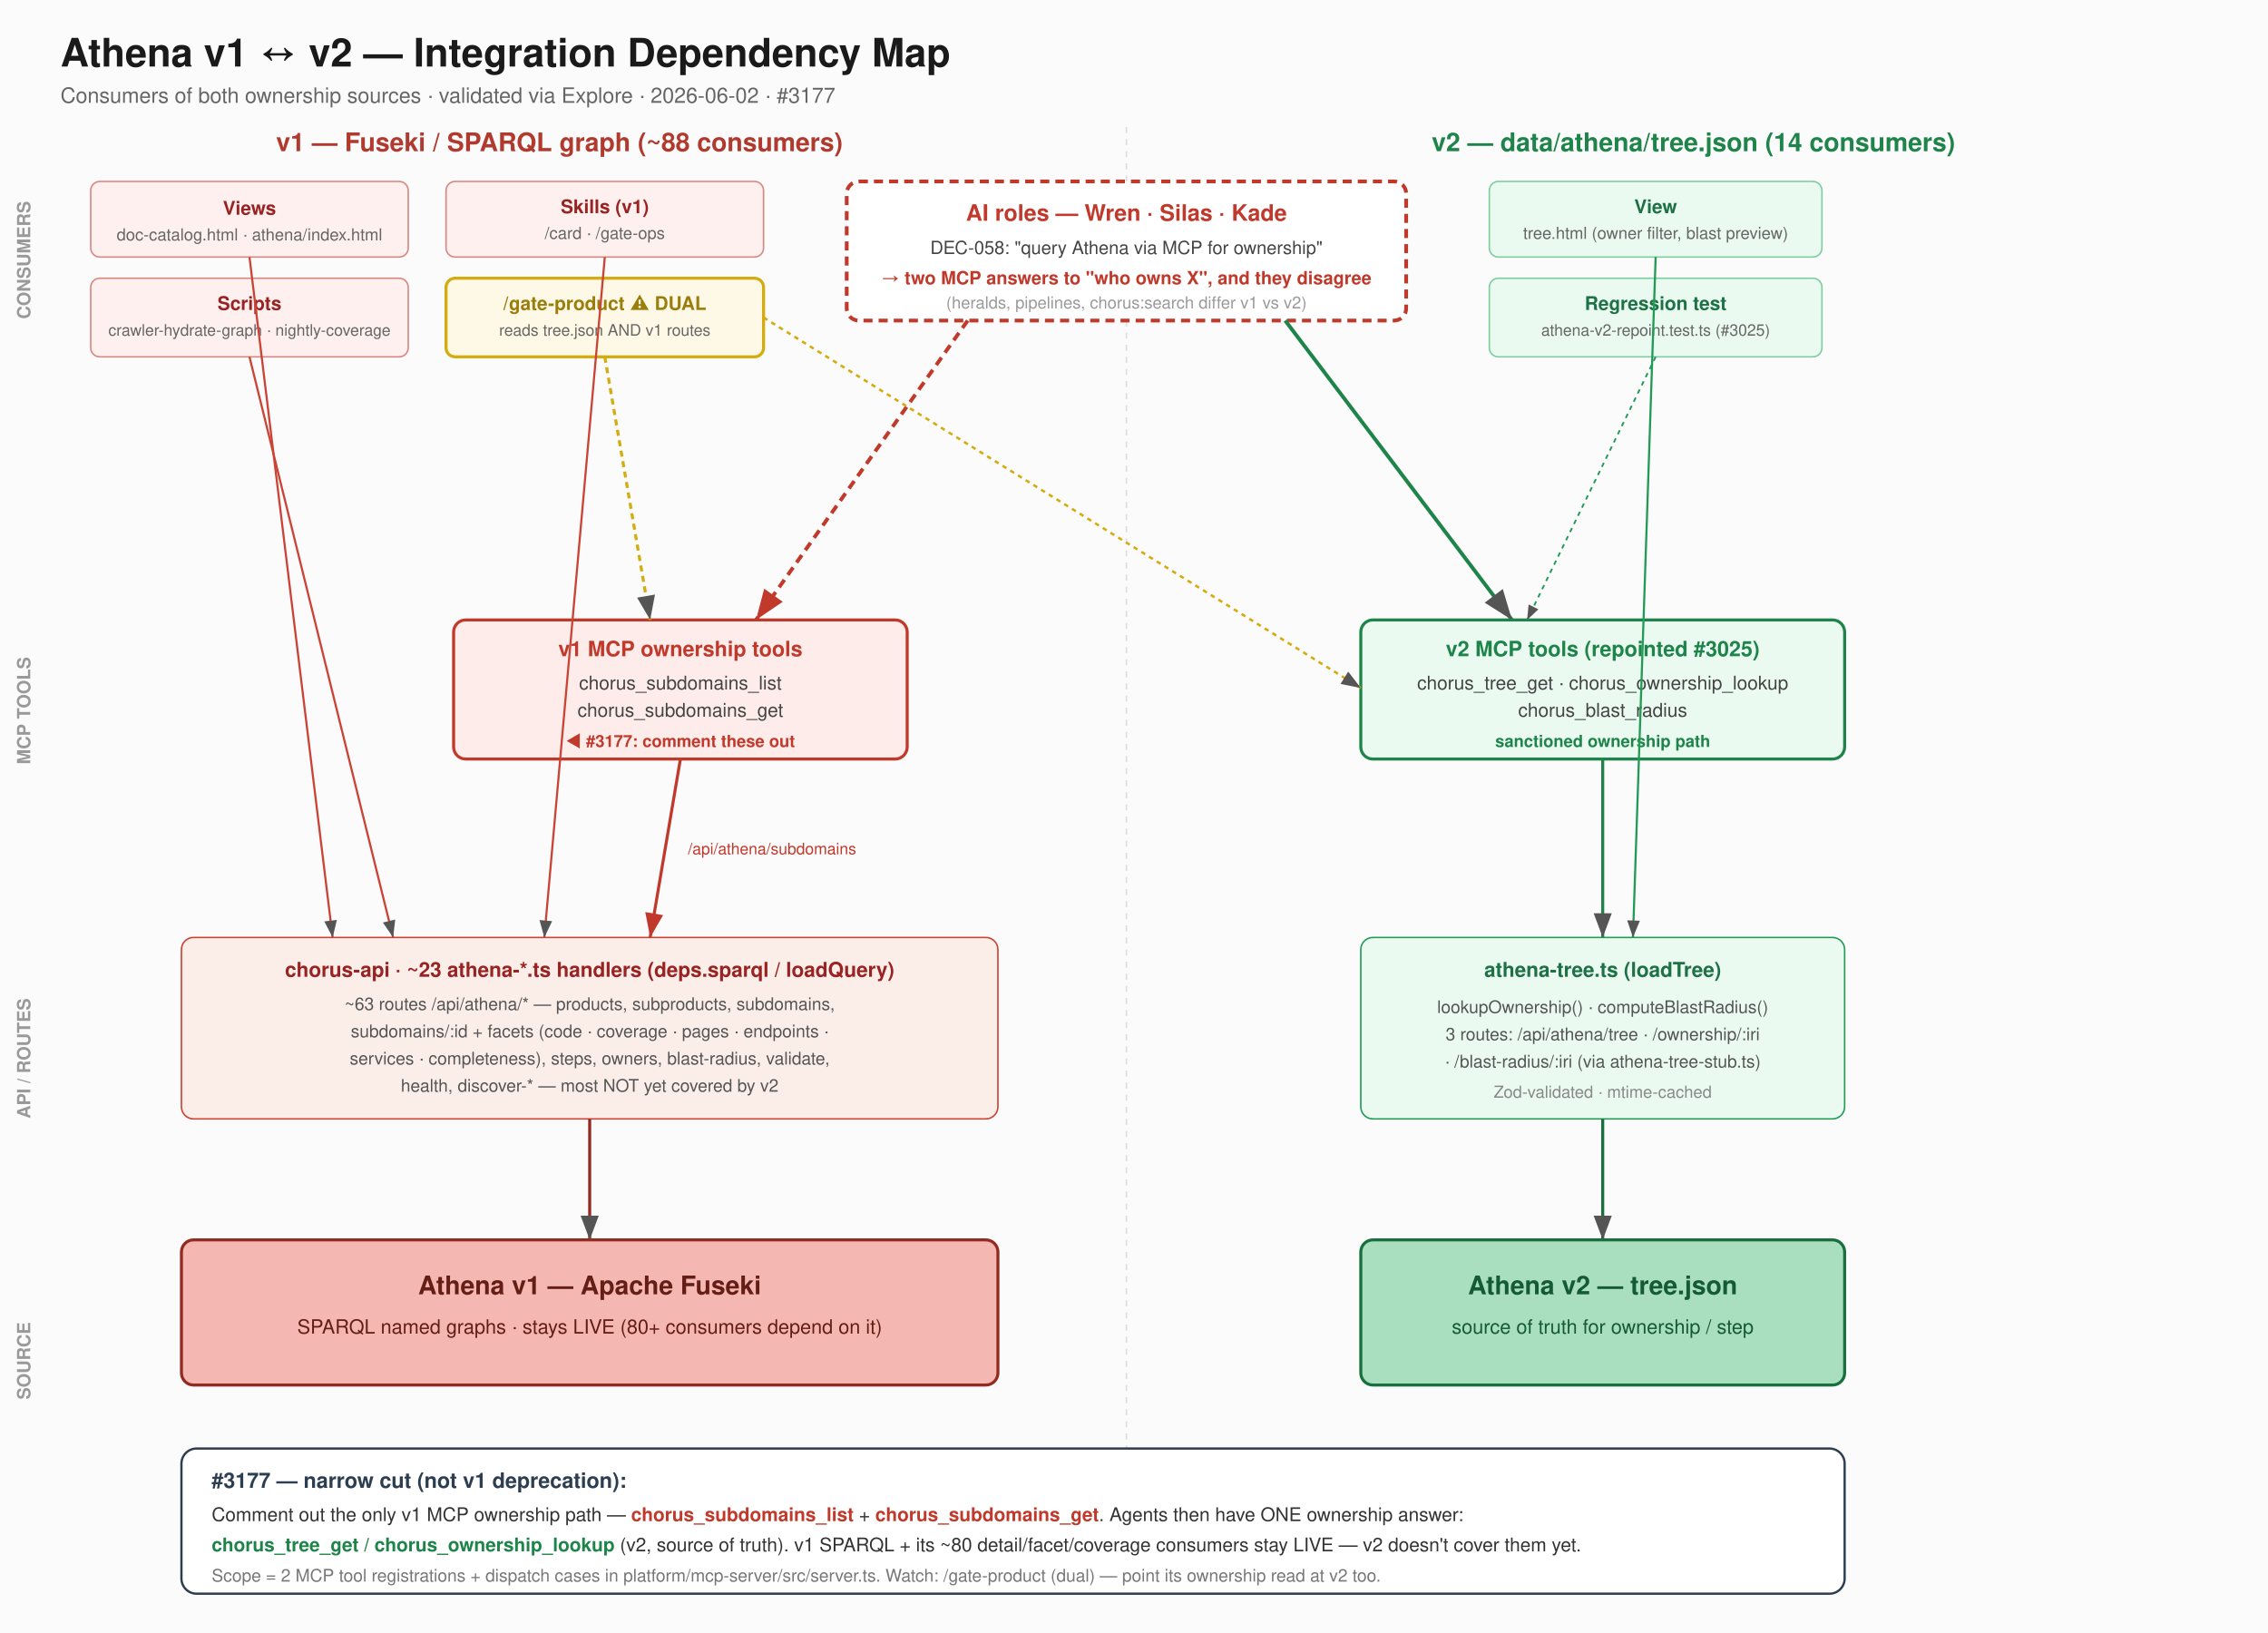
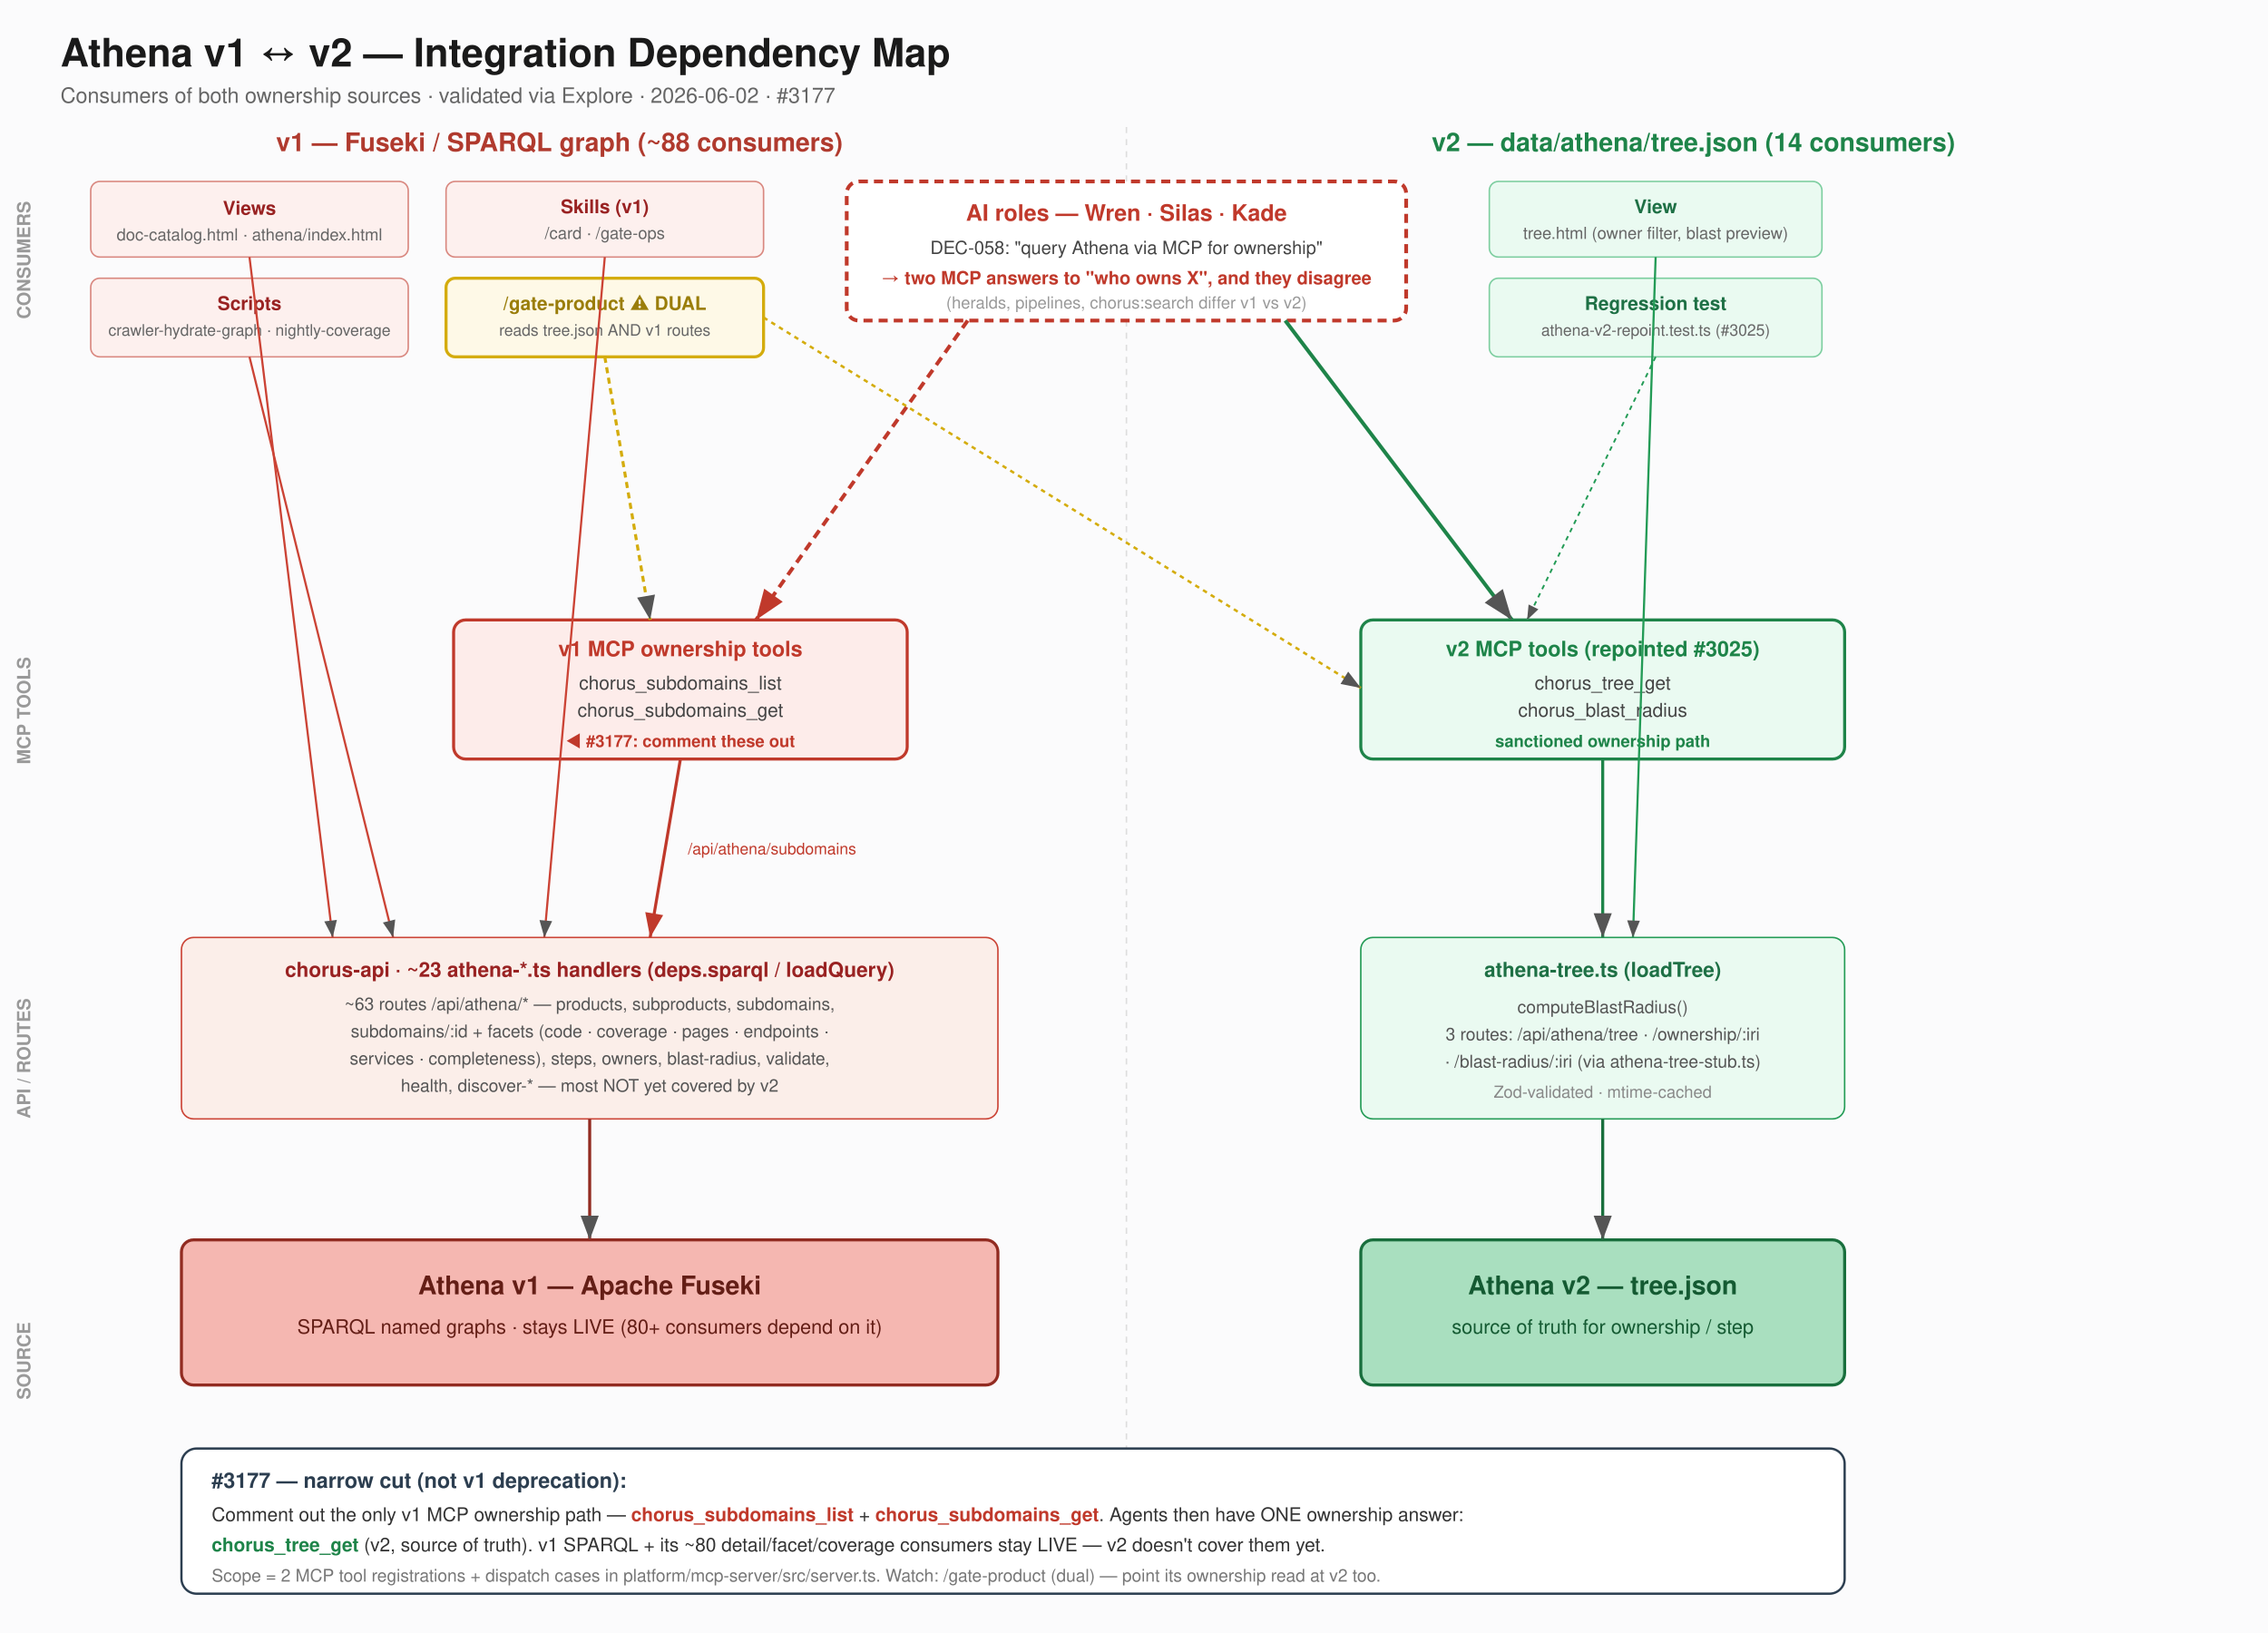
<svg xmlns="http://www.w3.org/2000/svg" width="1500" height="1080" font-family="-apple-system, Helvetica, Arial, sans-serif">
  <defs>
    <marker id="arr" markerWidth="10" markerHeight="10" refX="8" refY="3" orient="auto" markerUnits="strokeWidth">
      <path d="M0,0 L8,3 L0,6 Z" fill="#555" />
    </marker>
    <marker id="arrR" markerWidth="10" markerHeight="10" refX="8" refY="3" orient="auto" markerUnits="strokeWidth">
      <path d="M0,0 L8,3 L0,6 Z" fill="#c0392b" />
    </marker>
  </defs>
  <rect width="1500" height="1080" fill="#fbfbfc" />
  <text x="40" y="44" font-size="26" font-weight="700" fill="#1a1a1a">Athena v1 ↔ v2 — Integration Dependency Map</text>
  <text x="40" y="68" font-size="14" fill="#666">Consumers of both ownership sources · validated via Explore · 2026-06-02 · #3177</text>
  <text x="370" y="100" font-size="17" font-weight="700" fill="#b03a2e" text-anchor="middle">v1 — Fuseki / SPARQL graph  (~88 consumers)</text>
  <text x="1120" y="100" font-size="17" font-weight="700" fill="#1e8449" text-anchor="middle">v2 — data/athena/tree.json  (14 consumers)</text>
  <line x1="745" y1="84" x2="745" y2="980" stroke="#ddd" stroke-width="1" stroke-dasharray="4,4" />
  <text x="20" y="172" font-size="12" font-weight="700" fill="#999" transform="rotate(-90 20,172)" text-anchor="middle">CONSUMERS</text>
  <text x="20" y="470" font-size="12" font-weight="700" fill="#999" transform="rotate(-90 20,470)" text-anchor="middle">MCP TOOLS</text>
  <text x="20" y="700" font-size="12" font-weight="700" fill="#999" transform="rotate(-90 20,700)" text-anchor="middle">API / ROUTES</text>
  <text x="20" y="900" font-size="12" font-weight="700" fill="#999" transform="rotate(-90 20,900)" text-anchor="middle">SOURCE</text>
  <rect x="560" y="120" width="370" height="92" rx="8" fill="#fff" stroke="#c0392b" stroke-width="2.5" stroke-dasharray="6,4" />
  <text x="745" y="146" font-size="15" font-weight="700" fill="#c0392b" text-anchor="middle">AI roles — Wren · Silas · Kade</text>
  <text x="745" y="168" font-size="12" fill="#444" text-anchor="middle">DEC-058: "query Athena via MCP for ownership"</text>
  <text x="745" y="188" font-size="12" fill="#c0392b" text-anchor="middle" font-weight="600">→ two MCP answers to "who owns X", and they disagree</text>
  <text x="745" y="204" font-size="11" fill="#999" text-anchor="middle">(heralds, pipelines, chorus:search differ v1 vs v2)</text>
  <rect x="60" y="120" width="210" height="50" rx="6" fill="#fdf0ee" stroke="#d98880" />
  <text x="165" y="142" font-size="12.5" font-weight="600" fill="#922" text-anchor="middle">Views</text>
  <text x="165" y="159" font-size="11" fill="#666" text-anchor="middle">doc-catalog.html · athena/index.html</text>
  <rect x="60" y="184" width="210" height="52" rx="6" fill="#fdf0ee" stroke="#d98880" />
  <text x="165" y="205" font-size="12.5" font-weight="600" fill="#922" text-anchor="middle">Scripts</text>
  <text x="165" y="222" font-size="10.5" fill="#666" text-anchor="middle">crawler-hydrate-graph · nightly-coverage</text>
  <rect x="295" y="120" width="210" height="50" rx="6" fill="#fdf0ee" stroke="#d98880" />
  <text x="400" y="141" font-size="12.5" font-weight="600" fill="#922" text-anchor="middle">Skills (v1)</text>
  <text x="400" y="158" font-size="11" fill="#666" text-anchor="middle">/card · /gate-ops</text>
  <rect x="295" y="184" width="210" height="52" rx="6" fill="#fef9e7" stroke="#d4ac0d" stroke-width="2" />
  <text x="400" y="205" font-size="12.5" font-weight="700" fill="#9a7d0a" text-anchor="middle">/gate-product  ⚠ DUAL</text>
  <text x="400" y="222" font-size="10.5" fill="#666" text-anchor="middle">reads tree.json AND v1 routes</text>
  <rect x="985" y="120" width="220" height="50" rx="6" fill="#eafaf1" stroke="#7dcea0" />
  <text x="1095" y="141" font-size="12.5" font-weight="600" fill="#1e7045" text-anchor="middle">View</text>
  <text x="1095" y="158" font-size="11" fill="#666" text-anchor="middle">tree.html (owner filter, blast preview)</text>
  <rect x="985" y="184" width="220" height="52" rx="6" fill="#eafaf1" stroke="#7dcea0" />
  <text x="1095" y="205" font-size="12.5" font-weight="600" fill="#1e7045" text-anchor="middle">Regression test</text>
  <text x="1095" y="222" font-size="10.5" fill="#666" text-anchor="middle">athena-v2-repoint.test.ts (#3025)</text>
  <rect x="300" y="410" width="300" height="92" rx="8" fill="#fdecea" stroke="#c0392b" stroke-width="2" />
  <text x="450" y="434" font-size="14" font-weight="700" fill="#c0392b" text-anchor="middle">v1 MCP ownership tools</text>
  <text x="450" y="456" font-size="12.5" fill="#444" text-anchor="middle">chorus_subdomains_list</text>
  <text x="450" y="474" font-size="12.5" fill="#444" text-anchor="middle">chorus_subdomains_get</text>
  <text x="450" y="494" font-size="11" fill="#c0392b" text-anchor="middle" font-weight="600">◀ #3177: comment these out</text>
  <rect x="900" y="410" width="320" height="92" rx="8" fill="#eafaf1" stroke="#1e8449" stroke-width="2" />
  <text x="1060" y="434" font-size="14" font-weight="700" fill="#1e8449" text-anchor="middle">v2 MCP tools  (repointed #3025)</text>
-   <text x="1060" y="456" font-size="12.5" fill="#444" text-anchor="middle">chorus_tree_get  ·  chorus_ownership_lookup</text>
+   <text x="1060" y="456" font-size="12.5" fill="#444" text-anchor="middle">chorus_tree_get</text>
  <text x="1060" y="474" font-size="12.5" fill="#444" text-anchor="middle">chorus_blast_radius</text>
  <text x="1060" y="494" font-size="11" fill="#1e8449" text-anchor="middle" font-weight="600">sanctioned ownership path</text>
  <rect x="120" y="620" width="540" height="120" rx="8" fill="#fbeee9" stroke="#cb4335" />
  <text x="390" y="646" font-size="13.5" font-weight="700" fill="#922" text-anchor="middle">chorus-api · ~23 athena-*.ts handlers (deps.sparql / loadQuery)</text>
  <text x="390" y="668" font-size="11.5" fill="#555" text-anchor="middle">~63 routes /api/athena/* — products, subproducts, subdomains,</text>
  <text x="390" y="686" font-size="11.5" fill="#555" text-anchor="middle">subdomains/:id + facets (code · coverage · pages · endpoints ·</text>
  <text x="390" y="704" font-size="11.5" fill="#555" text-anchor="middle">services · completeness), steps, owners, blast-radius, validate,</text>
  <text x="390" y="722" font-size="11.5" fill="#555" text-anchor="middle">health, discover-* — most NOT yet covered by v2</text>
  <rect x="900" y="620" width="320" height="120" rx="8" fill="#eafaf1" stroke="#239b56" />
  <text x="1060" y="646" font-size="13.5" font-weight="700" fill="#1e7045" text-anchor="middle">athena-tree.ts  (loadTree)</text>
-   <text x="1060" y="670" font-size="11.5" fill="#555" text-anchor="middle">lookupOwnership() · computeBlastRadius()</text>
+   <text x="1060" y="670" font-size="11.5" fill="#555" text-anchor="middle">computeBlastRadius()</text>
  <text x="1060" y="688" font-size="11.5" fill="#555" text-anchor="middle">3 routes: /api/athena/tree · /ownership/:iri</text>
  <text x="1060" y="706" font-size="11.5" fill="#555" text-anchor="middle">· /blast-radius/:iri  (via athena-tree-stub.ts)</text>
  <text x="1060" y="726" font-size="11" fill="#888" text-anchor="middle">Zod-validated · mtime-cached</text>
  <rect x="120" y="820" width="540" height="96" rx="8" fill="#f5b7b1" stroke="#922b21" stroke-width="2" />
  <text x="390" y="856" font-size="17" font-weight="700" fill="#641e16" text-anchor="middle">Athena v1 — Apache Fuseki</text>
  <text x="390" y="882" font-size="13" fill="#641e16" text-anchor="middle">SPARQL named graphs · stays LIVE (80+ consumers depend on it)</text>
  <rect x="900" y="820" width="320" height="96" rx="8" fill="#a9dfbf" stroke="#196f3d" stroke-width="2" />
  <text x="1060" y="856" font-size="17" font-weight="700" fill="#145a32" text-anchor="middle">Athena v2 — tree.json</text>
  <text x="1060" y="882" font-size="13" fill="#145a32" text-anchor="middle">source of truth for ownership / step</text>
  <line x1="640" y1="212" x2="500" y2="410" stroke="#c0392b" stroke-width="2.5" stroke-dasharray="6,4" marker-end="url(#arrR)" />
  <line x1="850" y1="212" x2="1000" y2="410" stroke="#1e8449" stroke-width="2.5" marker-end="url(#arr)" />
  <line x1="400" y1="236" x2="430" y2="410" stroke="#d4ac0d" stroke-width="2" stroke-dasharray="4,3" marker-end="url(#arr)" />
  <line x1="505" y1="210" x2="900" y2="455" stroke="#d4ac0d" stroke-width="1.6" stroke-dasharray="3,3" marker-end="url(#arr)" />
  <line x1="450" y1="502" x2="430" y2="620" stroke="#c0392b" stroke-width="2" marker-end="url(#arrR)" />
  <text x="455" y="565" font-size="10.5" fill="#c0392b">/api/athena/subdomains</text>
  <line x1="1060" y1="502" x2="1060" y2="620" stroke="#1e8449" stroke-width="2" marker-end="url(#arr)" />
  <line x1="165" y1="170" x2="220" y2="620" stroke="#cb4335" stroke-width="1.4" marker-end="url(#arr)" />
  <line x1="165" y1="236" x2="260" y2="620" stroke="#cb4335" stroke-width="1.4" marker-end="url(#arr)" />
  <line x1="400" y1="170" x2="360" y2="620" stroke="#cb4335" stroke-width="1.4" marker-end="url(#arr)" />
  <line x1="1095" y1="170" x2="1080" y2="620" stroke="#239b56" stroke-width="1.4" marker-end="url(#arr)" />
  <line x1="1095" y1="236" x2="1010" y2="410" stroke="#239b56" stroke-width="1.2" stroke-dasharray="3,3" marker-end="url(#arr)" />
  <line x1="390" y1="740" x2="390" y2="820" stroke="#922b21" stroke-width="2" marker-end="url(#arr)" />
  <line x1="1060" y1="740" x2="1060" y2="820" stroke="#196f3d" stroke-width="2" marker-end="url(#arr)" />
  <rect x="120" y="958" width="1100" height="96" rx="10" fill="#fff" stroke="#2c3e50" stroke-width="1.5" />
  <text x="140" y="984" font-size="14" font-weight="700" fill="#2c3e50">#3177 — narrow cut (not v1 deprecation):</text>
  <text x="140" y="1006" font-size="12.5" fill="#333">Comment out the only v1 MCP ownership path — <tspan font-weight="700" fill="#c0392b">chorus_subdomains_list</tspan> + <tspan font-weight="700" fill="#c0392b">chorus_subdomains_get</tspan>. Agents then have ONE ownership answer:</text>
  <text x="140" y="1026" font-size="12.5" fill="#333">
-     <tspan font-weight="700" fill="#1e8449">chorus_tree_get / chorus_ownership_lookup</tspan> (v2, source of truth).  v1 SPARQL + its ~80 detail/facet/coverage consumers stay LIVE — v2 doesn't cover them yet.</text>
+     <tspan font-weight="700" fill="#1e8449">chorus_tree_get</tspan> (v2, source of truth).  v1 SPARQL + its ~80 detail/facet/coverage consumers stay LIVE — v2 doesn't cover them yet.</text>
  <text x="140" y="1046" font-size="11.5" fill="#777">Scope = 2 MCP tool registrations + dispatch cases in platform/mcp-server/src/server.ts. Watch: /gate-product (dual) — point its ownership read at v2 too.</text>
</svg>
